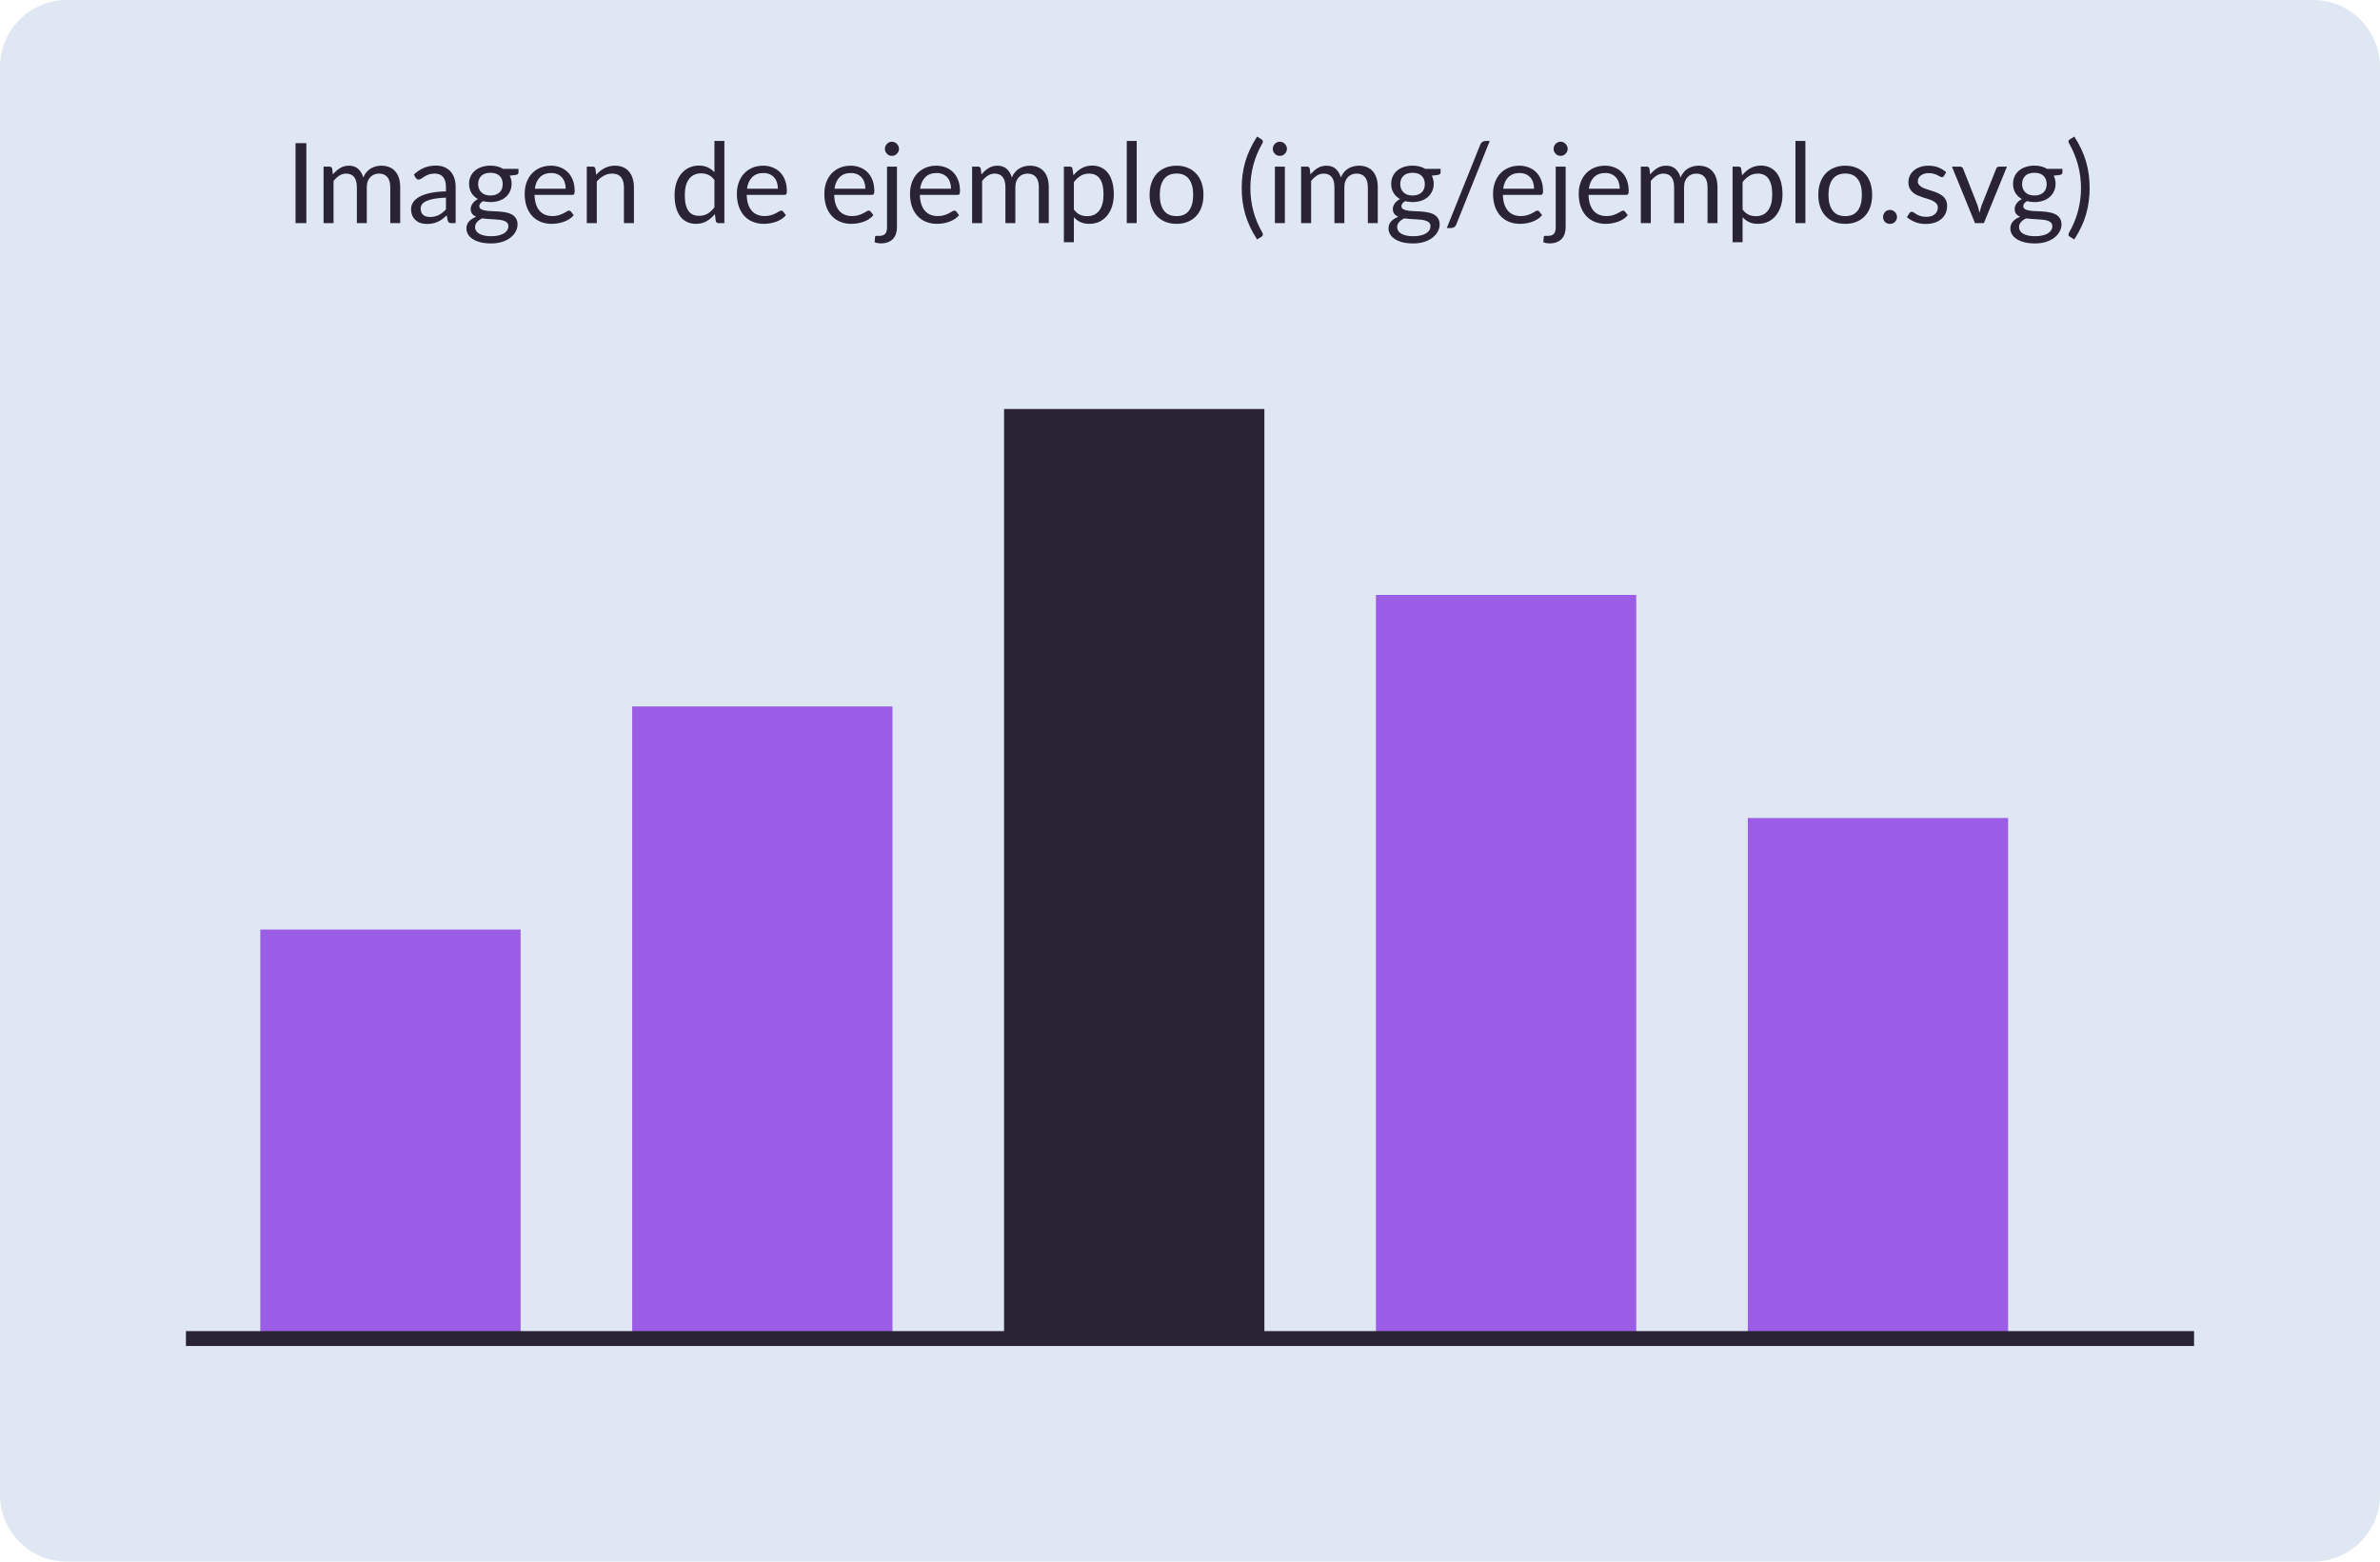
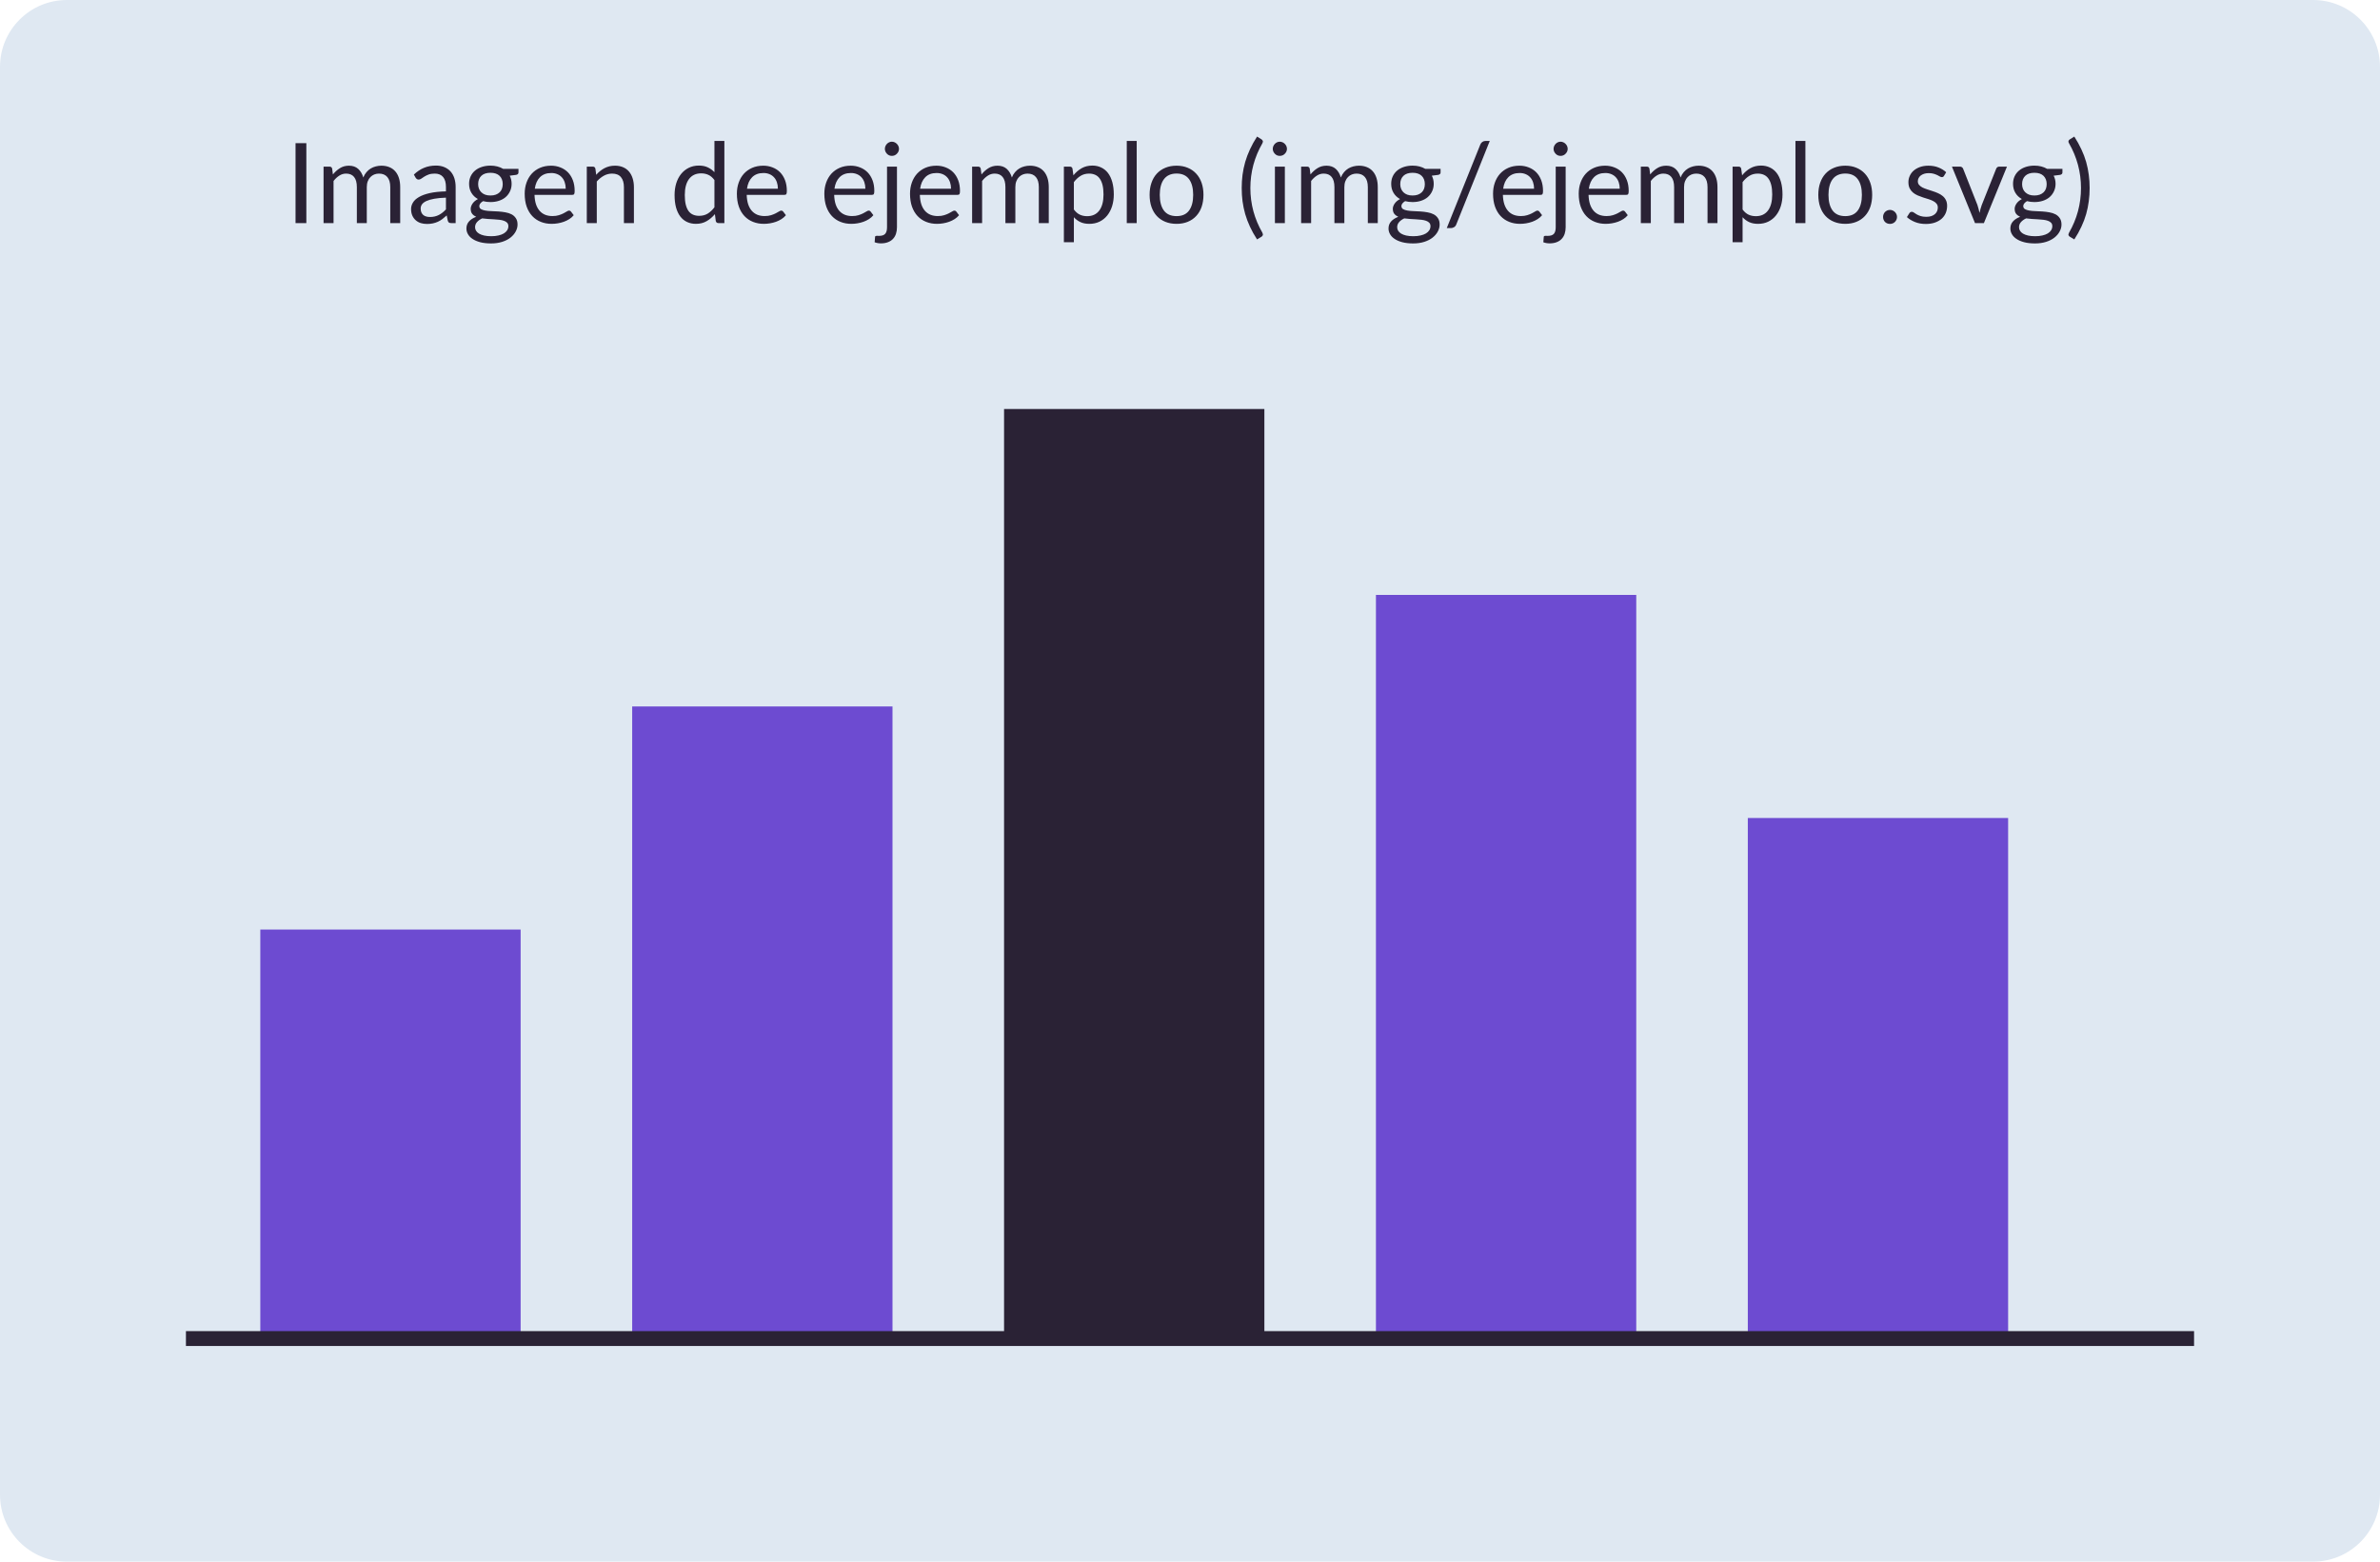
<svg xmlns="http://www.w3.org/2000/svg" width="640" height="420" viewBox="0 0 640 420">
  <rect width="640" height="420" rx="18" fill="#DFE8F2" />
-   <rect x="70" y="250" width="70" height="110" fill="#9B5DE5" />
-   <rect x="170" y="190" width="70" height="170" fill="#9B5DE5" />
+   <rect x="70" y="250" width="70" height="110" fill="#6D4BD1" />
+   <rect x="170" y="190" width="70" height="170" fill="#6D4BD1" />
  <rect x="270" y="110" width="70" height="250" fill="#2A2235" />
-   <rect x="370" y="160" width="70" height="200" fill="#9B5DE5" />
-   <rect x="470" y="220" width="70" height="140" fill="#9B5DE5" />
+   <rect x="370" y="160" width="70" height="200" fill="#6D4BD1" />
+   <rect x="470" y="220" width="70" height="140" fill="#6D4BD1" />
  <line x1="50" y1="360" x2="590" y2="360" stroke="#2A2235" stroke-width="4" />
  <text x="320" y="60" font-family="Fira Sans, Lato, sans-serif" font-size="30" text-anchor="middle" fill="#2A2235">Imagen de ejemplo (img/ejemplo.svg)</text>
</svg>
